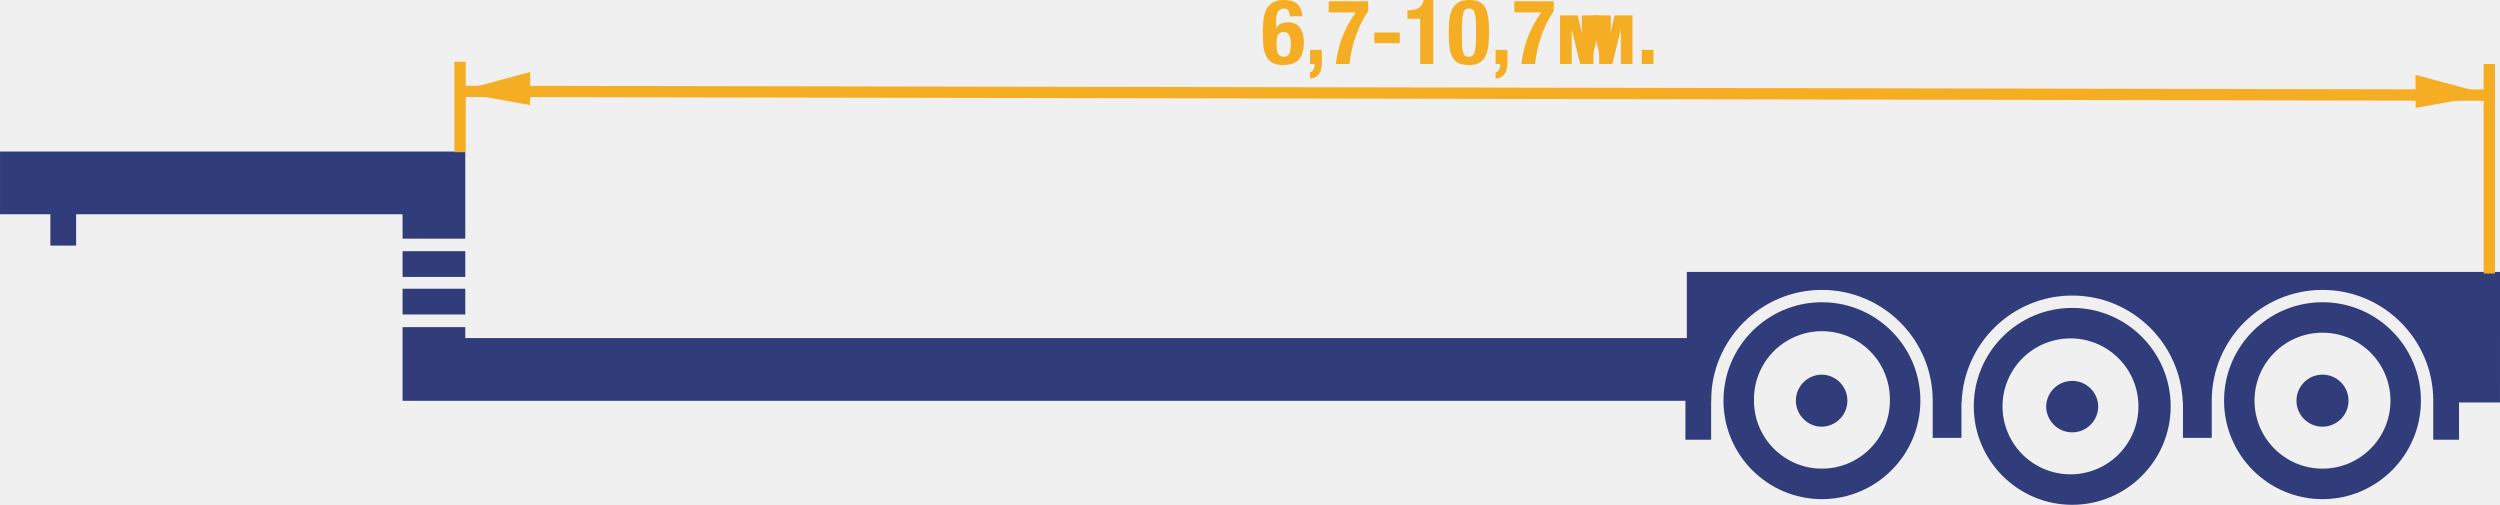
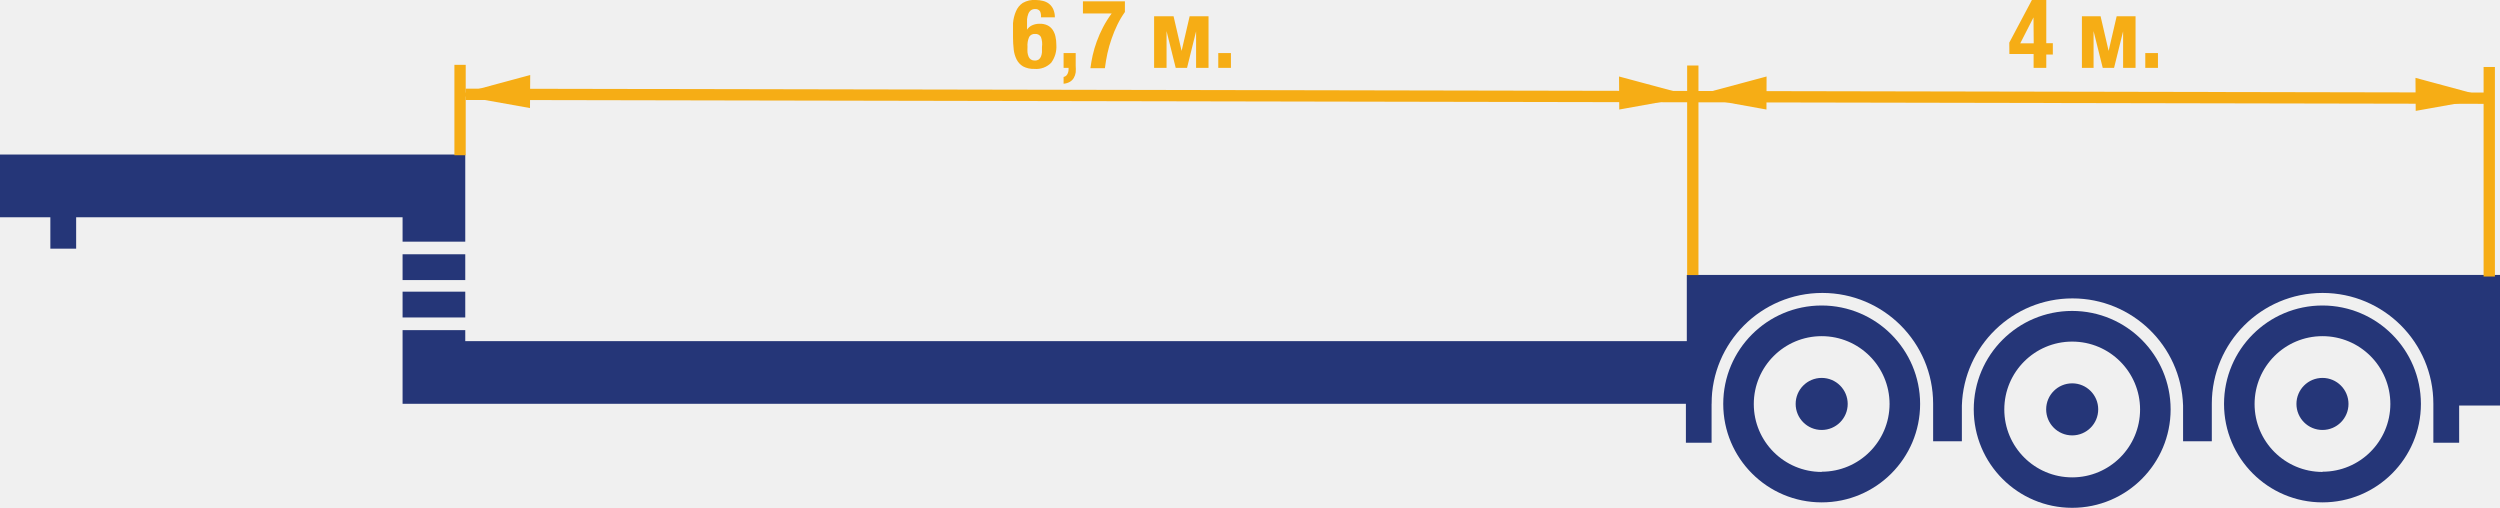
- <svg xmlns="http://www.w3.org/2000/svg" xmlns:xlink="http://www.w3.org/1999/xlink" viewBox="0 0 220.949 44.614" height="59.485" width="294.599">
+ <svg xmlns="http://www.w3.org/2000/svg" viewBox="0 0 220.95 44.88">
  <defs>
-     <symbol id="e" overflow="visible">
-       <path d="M1.453 0H2.61v-5.656h-.843c-.063.312-.204.543-.422.687-.219.149-.524.219-.907.219H.329V-4h1.125zm0 0" />
-     </symbol>
-     <symbol id="d" overflow="visible">
-       <path d="M2.61-2.781H.36v.937h2.25zm0 0" />
-     </symbol>
-     <symbol id="g" overflow="visible">
-       <path d="M.375-4.297h1.563l.671 2.875.672-2.875H4.86V0H3.83v-3.063L3.078 0h-.923l-.75-3.063V0H.375zm0 0" />
-     </symbol>
-     <symbol id="h" overflow="visible">
-       <path d="M1.484-1.25H.438V0h1.046zm0 0" />
-     </symbol>
-     <symbol id="a" overflow="visible">
-       <path d="M1.313-1.766c0-.382.046-.656.14-.812.102-.164.27-.25.5-.25.219 0 .375.086.469.25.101.156.156.43.156.812 0 .168-.012.32-.031.454a1.32 1.32 0 0 1-.078.359.61.61 0 0 1-.188.234.601.601 0 0 1-.328.078.584.584 0 0 1-.328-.078.545.545 0 0 1-.188-.234 1.458 1.458 0 0 1-.093-.36 2.662 2.662 0 0 1-.032-.453zm1.171-2.453h1.11a1.71 1.71 0 0 0-.156-.687 1.083 1.083 0 0 0-.344-.438 1.164 1.164 0 0 0-.5-.234 2.218 2.218 0 0 0-.578-.078c-.47 0-.836.09-1.094.265-.25.168-.438.399-.563.688a3.454 3.454 0 0 0-.218 1c-.024.375-.032.765-.032 1.172 0 .344.016.68.047 1 .04.312.125.593.25.843.125.243.301.434.531.579.239.132.555.203.954.203.644 0 1.113-.164 1.406-.5.289-.344.437-.844.437-1.5a2.99 2.99 0 0 0-.078-.703 1.612 1.612 0 0 0-.25-.563 1.03 1.03 0 0 0-.422-.375 1.36 1.36 0 0 0-.64-.14c-.262 0-.48.046-.656.14a.915.915 0 0 0-.407.36h-.015v-.282c0-.207.004-.398.015-.578.02-.176.055-.328.11-.453a.606.606 0 0 1 .218-.297.582.582 0 0 1 .36-.11c.187 0 .316.06.39.173.082.117.125.289.125.515zm0 0" />
-     </symbol>
-     <symbol id="b" overflow="visible">
-       <path d="M1.484-1.25H.438V0h.406v.11a.83.83 0 0 1-.11.406.39.39 0 0 1-.296.218v.563c.207-.024.378-.074.515-.156.133-.086.242-.196.328-.329.082-.125.133-.277.157-.453.03-.18.046-.363.046-.562zm0 0" />
-     </symbol>
-     <symbol id="f" overflow="visible">
-       <path d="M.14-2.64c0 .5.024.93.079 1.28.062.344.16.626.297.844.132.22.316.375.546.47.227.093.516.14.86.14.414 0 .742-.078.984-.235a1.49 1.49 0 0 0 .531-.671c.114-.282.188-.598.22-.954.03-.363.046-.742.046-1.14 0-.5-.031-.926-.094-1.281-.054-.352-.148-.641-.28-.86a1.156 1.156 0 0 0-.548-.469c-.23-.093-.515-.14-.86-.14-.429 0-.76.086-1 .25-.23.168-.405.39-.53.672a3.239 3.239 0 0 0-.22.968c-.023.356-.03.73-.03 1.125zm1.157.25v-.626c0-.351.008-.648.031-.89.02-.25.05-.446.094-.594.039-.156.101-.258.187-.313a.504.504 0 0 1 .313-.093c.125 0 .223.027.297.078.082.043.144.133.187.266.051.125.086.304.11.53.02.22.03.512.03.876v.61c0 .366-.01.671-.03.921a3.634 3.634 0 0 1-.094.578.578.578 0 0 1-.188.313.512.512 0 0 1-.312.093.675.675 0 0 1-.313-.062.574.574 0 0 1-.187-.266 2.559 2.559 0 0 1-.094-.547 9.015 9.015 0 0 1-.031-.875zm0 0" />
-     </symbol>
-     <symbol id="c" overflow="visible">
-       <path d="M3.656-5.547H.172v.984h2.39a9.52 9.52 0 0 0-.734 1.172c-.2.387-.371.778-.516 1.172a9.528 9.528 0 0 0-.328 1.14A9.778 9.778 0 0 0 .797 0H2c.05-.395.117-.8.203-1.219.094-.414.207-.82.344-1.218.144-.407.305-.797.484-1.172.188-.375.395-.727.625-1.063zm0 0" />
-     </symbol>
+     <style>.cls-1{fill:#fff}.cls-2{fill:#253678}.cls-3{fill:#f6ad15}</style>
  </defs>
-   <path d="M219.086 25.231c.613 0 1.113-.113 1.113.5 0 .614-.5.5-1.113.5h-2.149c-.617 0-1.117.114-1.117-.5 0-.613.5-.5 1.117-.5zm0 0" fill="#fff" />
-   <path d="M35.578 25.516h5.543v2.274h-5.543zm5.543 4.364v-.969h-5.543v6.512H151.23V29.88zm-5.543-7.68h5.543v2.273h-5.543zM0 13.395v5.543h4.45v2.77h2.277v-2.77h28.851v2.153h5.543v-7.696zm205.262 28.024a6.01 6.01 0 0 1-6.008-6.008 6.01 6.01 0 0 1 6.008-6.008 6.01 6.01 0 0 1 6.007 6.008 6.01 6.01 0 0 1-6.007 6.008m0-14.707c-4.797 0-8.7 3.902-8.7 8.699s3.903 8.703 8.7 8.703c4.797 0 8.699-3.906 8.699-8.703 0-4.797-3.902-8.7-8.7-8.7" fill="#303d7a" />
-   <path d="M207.016 35.411a1.754 1.754 0 1 1-3.508 0 1.754 1.754 0 0 1 3.508 0" fill="#303d7a" />
-   <path d="M205.262 37.712a2.303 2.303 0 0 1-2.301-2.301c0-1.266 1.031-2.3 2.3-2.3a2.3 2.3 0 0 1 .001 4.6m-22.122 4.208a6.007 6.007 0 1 1 .005-12.01 6.007 6.007 0 0 1-.004 12.01m0-14.707c-4.797 0-8.7 3.902-8.7 8.703 0 4.797 3.903 8.7 8.7 8.7 4.8 0 8.703-3.903 8.703-8.7 0-4.8-3.903-8.703-8.703-8.703" fill="#303d7a" />
-   <path d="M184.898 35.915c0 .969-.789 1.754-1.757 1.754a1.754 1.754 0 1 1 0-3.508c.968 0 1.757.785 1.757 1.754" fill="#303d7a" />
-   <path d="M183.14 38.212a2.304 2.304 0 0 1-2.3-2.297 2.301 2.301 0 0 1 4.601 0 2.301 2.301 0 0 1-2.3 2.297m-22.121 3.207a6.007 6.007 0 0 1-6.004-6.008 6.007 6.007 0 1 1 12.011 0 6.007 6.007 0 0 1-6.008 6.008m0-14.707c-4.796 0-8.699 3.902-8.699 8.699s3.903 8.703 8.7 8.703c4.8 0 8.703-3.906 8.703-8.703 0-4.797-3.903-8.7-8.704-8.7" fill="#303d7a" />
-   <path d="M162.777 35.411a1.755 1.755 0 1 1-3.509-.001 1.755 1.755 0 0 1 3.51.001" fill="#303d7a" />
-   <path d="M161.02 37.712a2.301 2.301 0 0 1 0-4.602 2.301 2.301 0 0 1 0 4.601" fill="#303d7a" />
-   <path d="M220.95 24.036h-71.868v9.285h-.125v5.543h2.273v-3.293h.012c-.004-.055-.012-.105-.012-.16 0-5.398 4.395-9.79 9.79-9.79 5.402 0 9.792 4.392 9.792 9.79 0 .055-.008.105-.008.16h.008v3.125h2.54v-3.125h.015c.184-5.238 4.492-9.45 9.774-9.45 5.285 0 9.59 4.212 9.773 9.45h.016v3.125h2.543v-3.125h.008c-.004-.055-.008-.105-.008-.16 0-5.398 4.39-9.79 9.789-9.79 5.398 0 9.789 4.392 9.789 9.79 0 .055-.008.105-.008.16h.008v3.293h2.277v-3.293h3.621zm0 0" fill="#303d7a" />
-   <path d="M40.66 5.458v7.996m179.344-7.797v18.516M41.144 8.075l178.86.332" fill="none" stroke="#f5ae23" stroke-miterlimit="10" />
-   <path d="M46.84 9.282l-6.504-1.164 6.523-1.754zm166.66.25l6.504-1.164-6.524-1.754zm0 0" fill="#f5ae23" />
-   <g transform="translate(-109.027 -281.769)" fill="#f5ae23">
-     <use xlink:href="#a" x="220.529" y="287.425" width="100%" height="100%" />
-     <use xlink:href="#b" x="224.369" y="287.425" width="100%" height="100%" />
-     <use xlink:href="#c" x="226.289" y="287.425" width="100%" height="100%" />
-     <use xlink:href="#d" x="230.129" y="287.425" width="100%" height="100%" />
-     <use xlink:href="#e" x="233.089" y="287.425" width="100%" height="100%" />
-     <use xlink:href="#f" x="236.929" y="287.425" width="100%" height="100%" />
-     <use xlink:href="#b" x="240.769" y="287.425" width="100%" height="100%" />
-     <use xlink:href="#c" x="242.689" y="287.425" width="100%" height="100%" />
-     <use xlink:href="#g" x="246.529" y="287.425" width="100%" height="100%" />
-     <use xlink:href="#g" x="248.449" y="287.425" width="100%" height="100%" />
-     <use xlink:href="#h" x="253.681" y="287.425" width="100%" height="100%" />
+   <g id="Слой_2" data-name="Слой 2">
+     <g id="Слой_1-2" data-name="Слой 1">
+       <path class="cls-1" d="M219.08 25.5c.62 0 1.11-.12 1.11.5 0 .61-.5.5-1.11.5h-2.15c-.62 0-1.11.11-1.11-.5 0-.62.5-.5 1.11-.5z" />
+       <path class="cls-2" d="M35.58 25.78h5.54v2.28h-5.54zm5.54 4.37v-.97h-5.54v6.51h115.65v-5.54H41.12zm-5.54-7.68h5.54v2.28h-5.54zM0 13.66v5.54h4.45v2.78h2.28V19.2h28.85v2.16h5.54v-7.7H0zM205.26 27a8.7 8.7 0 1 0 8.7 8.7 8.71 8.71 0 0 0-8.7-8.7zm0 14.71a6 6 0 1 1 6-6 6 6 0 0 1-6 5.98z" />
+       <circle class="cls-2" cx="205.26" cy="35.68" r="1.75" />
+       <path class="cls-2" d="M205.26 38a2.3 2.3 0 1 1 2.3-2.3 2.3 2.3 0 0 1-2.3 2.3zm-22.12-10.52a8.7 8.7 0 1 0 8.7 8.7 8.71 8.71 0 0 0-8.7-8.7zm0 14.71a6 6 0 1 1 6-6 6 6 0 0 1-6 6z" />
+       <circle class="cls-2" cx="183.14" cy="36.18" r="1.75" />
+       <path class="cls-2" d="M183.14 38.48a2.3 2.3 0 1 1 2.3-2.3 2.3 2.3 0 0 1-2.3 2.3zM161 27a8.7 8.7 0 1 0 8.7 8.7A8.71 8.71 0 0 0 161 27zm0 14.71a6 6 0 1 1 6-6 6 6 0 0 1-6 5.98z" />
+       <circle class="cls-2" cx="161.02" cy="35.68" r="1.75" />
+       <path class="cls-2" d="M161 38a2.3 2.3 0 1 1 2.3-2.3A2.3 2.3 0 0 1 161 38z" />
+       <path class="cls-2" d="M220.95 24.3h-71.87v9.29H149v5.54h2.27v-3.45a9.79 9.79 0 0 1 19.58 0V39h2.54v-3.16a9.78 9.78 0 0 1 19.55 0V39h2.54V35.68a9.79 9.79 0 0 1 19.58 0v3.45h2.28v-3.29h3.62z" />
+       <path class="cls-3" d="M40.16 5.73h1v7.99h-1zm179.34.19h1v18.52h-1zm-70.39-.13h1v18.52h-1z" />
+       <path class="cls-3" transform="rotate(-89.89 130.574 8.503)" d="M130.07-80.92h1V97.94h-1z" />
+       <path class="cls-3" d="M46.84 9.55l-6.5-1.16 6.52-1.76-.02 2.92zm166.66.25l6.5-1.16-6.52-1.76.02 2.92zm-57.38-.12l-6.51-1.17 6.52-1.75-.01 2.92zm-13.01 0l6.5-1.17-6.52-1.75.02 2.92zm34.47-5.91l2-3.77h1.27v3.82h.58v1h-.58V6h-1.12V4.77h-2.14zm2.14-2.23l-1.17 2.29h1.19zm5.93-.1l.71 3.06.71-3.06h1.67V6h-1.1V2.77l-.8 3.23h-1l-.81-3.25V6H184V1.44zm5.07 3.25V6h-1.12V4.69zM92 1.53a1 1 0 0 0-.08-.53.47.47 0 0 0-.42-.2.61.61 0 0 0-.39.11.73.73 0 0 0-.23.32 1.76 1.76 0 0 0-.11.48v.91a1.07 1.07 0 0 1 .44-.38 1.56 1.56 0 0 1 .69-.14 1.51 1.51 0 0 1 .68.14 1.2 1.2 0 0 1 .45.39 1.71 1.71 0 0 1 .25.59 3.3 3.3 0 0 1 .08.75 2.37 2.37 0 0 1-.46 1.58 1.85 1.85 0 0 1-1.48.54 2 2 0 0 1-1-.22 1.49 1.49 0 0 1-.57-.61 2.6 2.6 0 0 1-.26-.9 9.09 9.09 0 0 1-.06-1.06V2.06A3.33 3.33 0 0 1 89.79 1a1.64 1.64 0 0 1 .6-.74A2 2 0 0 1 91.55 0a2.55 2.55 0 0 1 .63.08 1.43 1.43 0 0 1 .53.25 1.3 1.3 0 0 1 .37.47 1.76 1.76 0 0 1 .15.73zm-1.19 2.62a4.13 4.13 0 0 0 0 .48 1.26 1.26 0 0 0 .1.38.59.59 0 0 0 .2.25.6.6 0 0 0 .34.09.62.62 0 0 0 .35-.09A.56.56 0 0 0 92 5a1.31 1.31 0 0 0 .09-.38v-.47a1.85 1.85 0 0 0-.09-.88.54.54 0 0 0-.52-.27.55.55 0 0 0-.52.26 1.84 1.84 0 0 0-.15.89zm4.26.54V5.8a3.69 3.69 0 0 1 0 .6 1.36 1.36 0 0 1-.17.49 1 1 0 0 1-.34.34 1.32 1.32 0 0 1-.56.17v-.6a.46.46 0 0 0 .33-.24.87.87 0 0 0 .11-.43V6H94V4.69zM99.42.12v.94a7.91 7.91 0 0 0-.67 1.13 11.21 11.21 0 0 0-.51 1.24 11.35 11.35 0 0 0-.37 1.3q-.14.66-.22 1.3h-1.28q.07-.54.2-1.14a10.17 10.17 0 0 1 .36-1.22 10.79 10.79 0 0 1 .55-1.25 9.25 9.25 0 0 1 .77-1.23h-2.54V.12zm4.3 1.32l.71 3.06.71-3.06h1.67V6h-1.1V2.77l-.8 3.23h-1l-.81-3.25V6H102V1.44zm5.07 3.25V6h-1.12V4.69z" />
+     </g>
  </g>
</svg>
